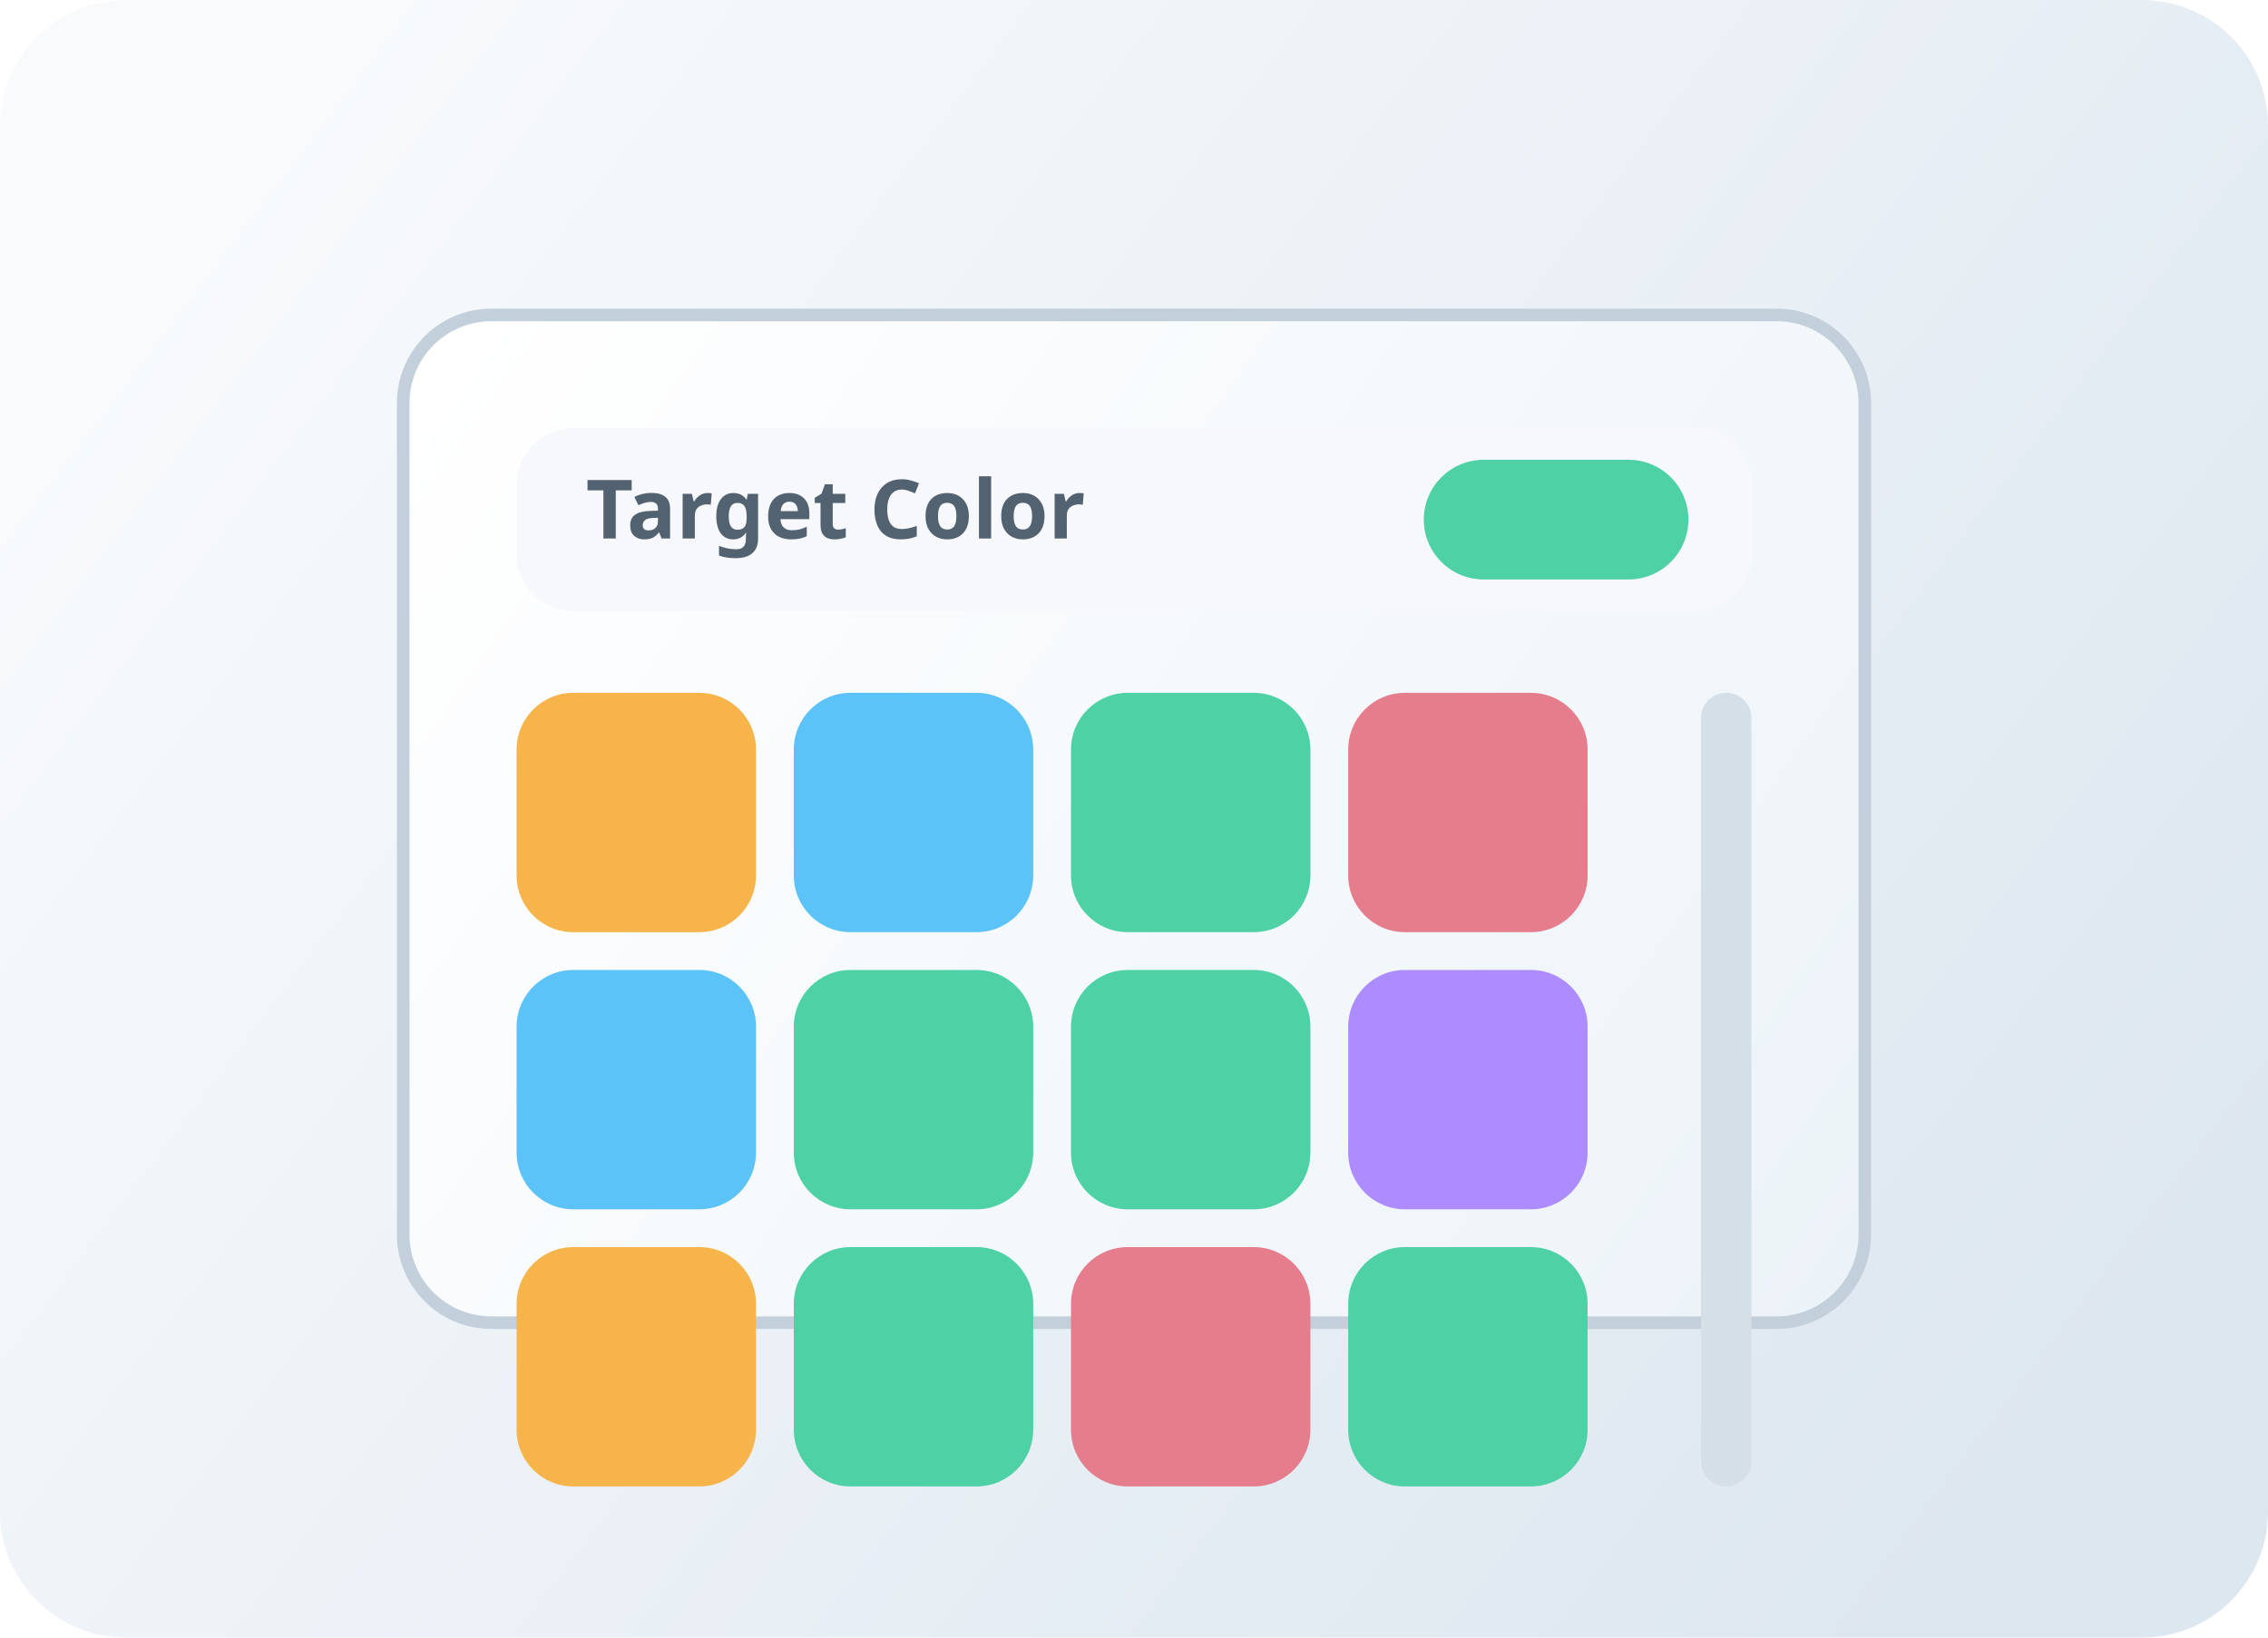
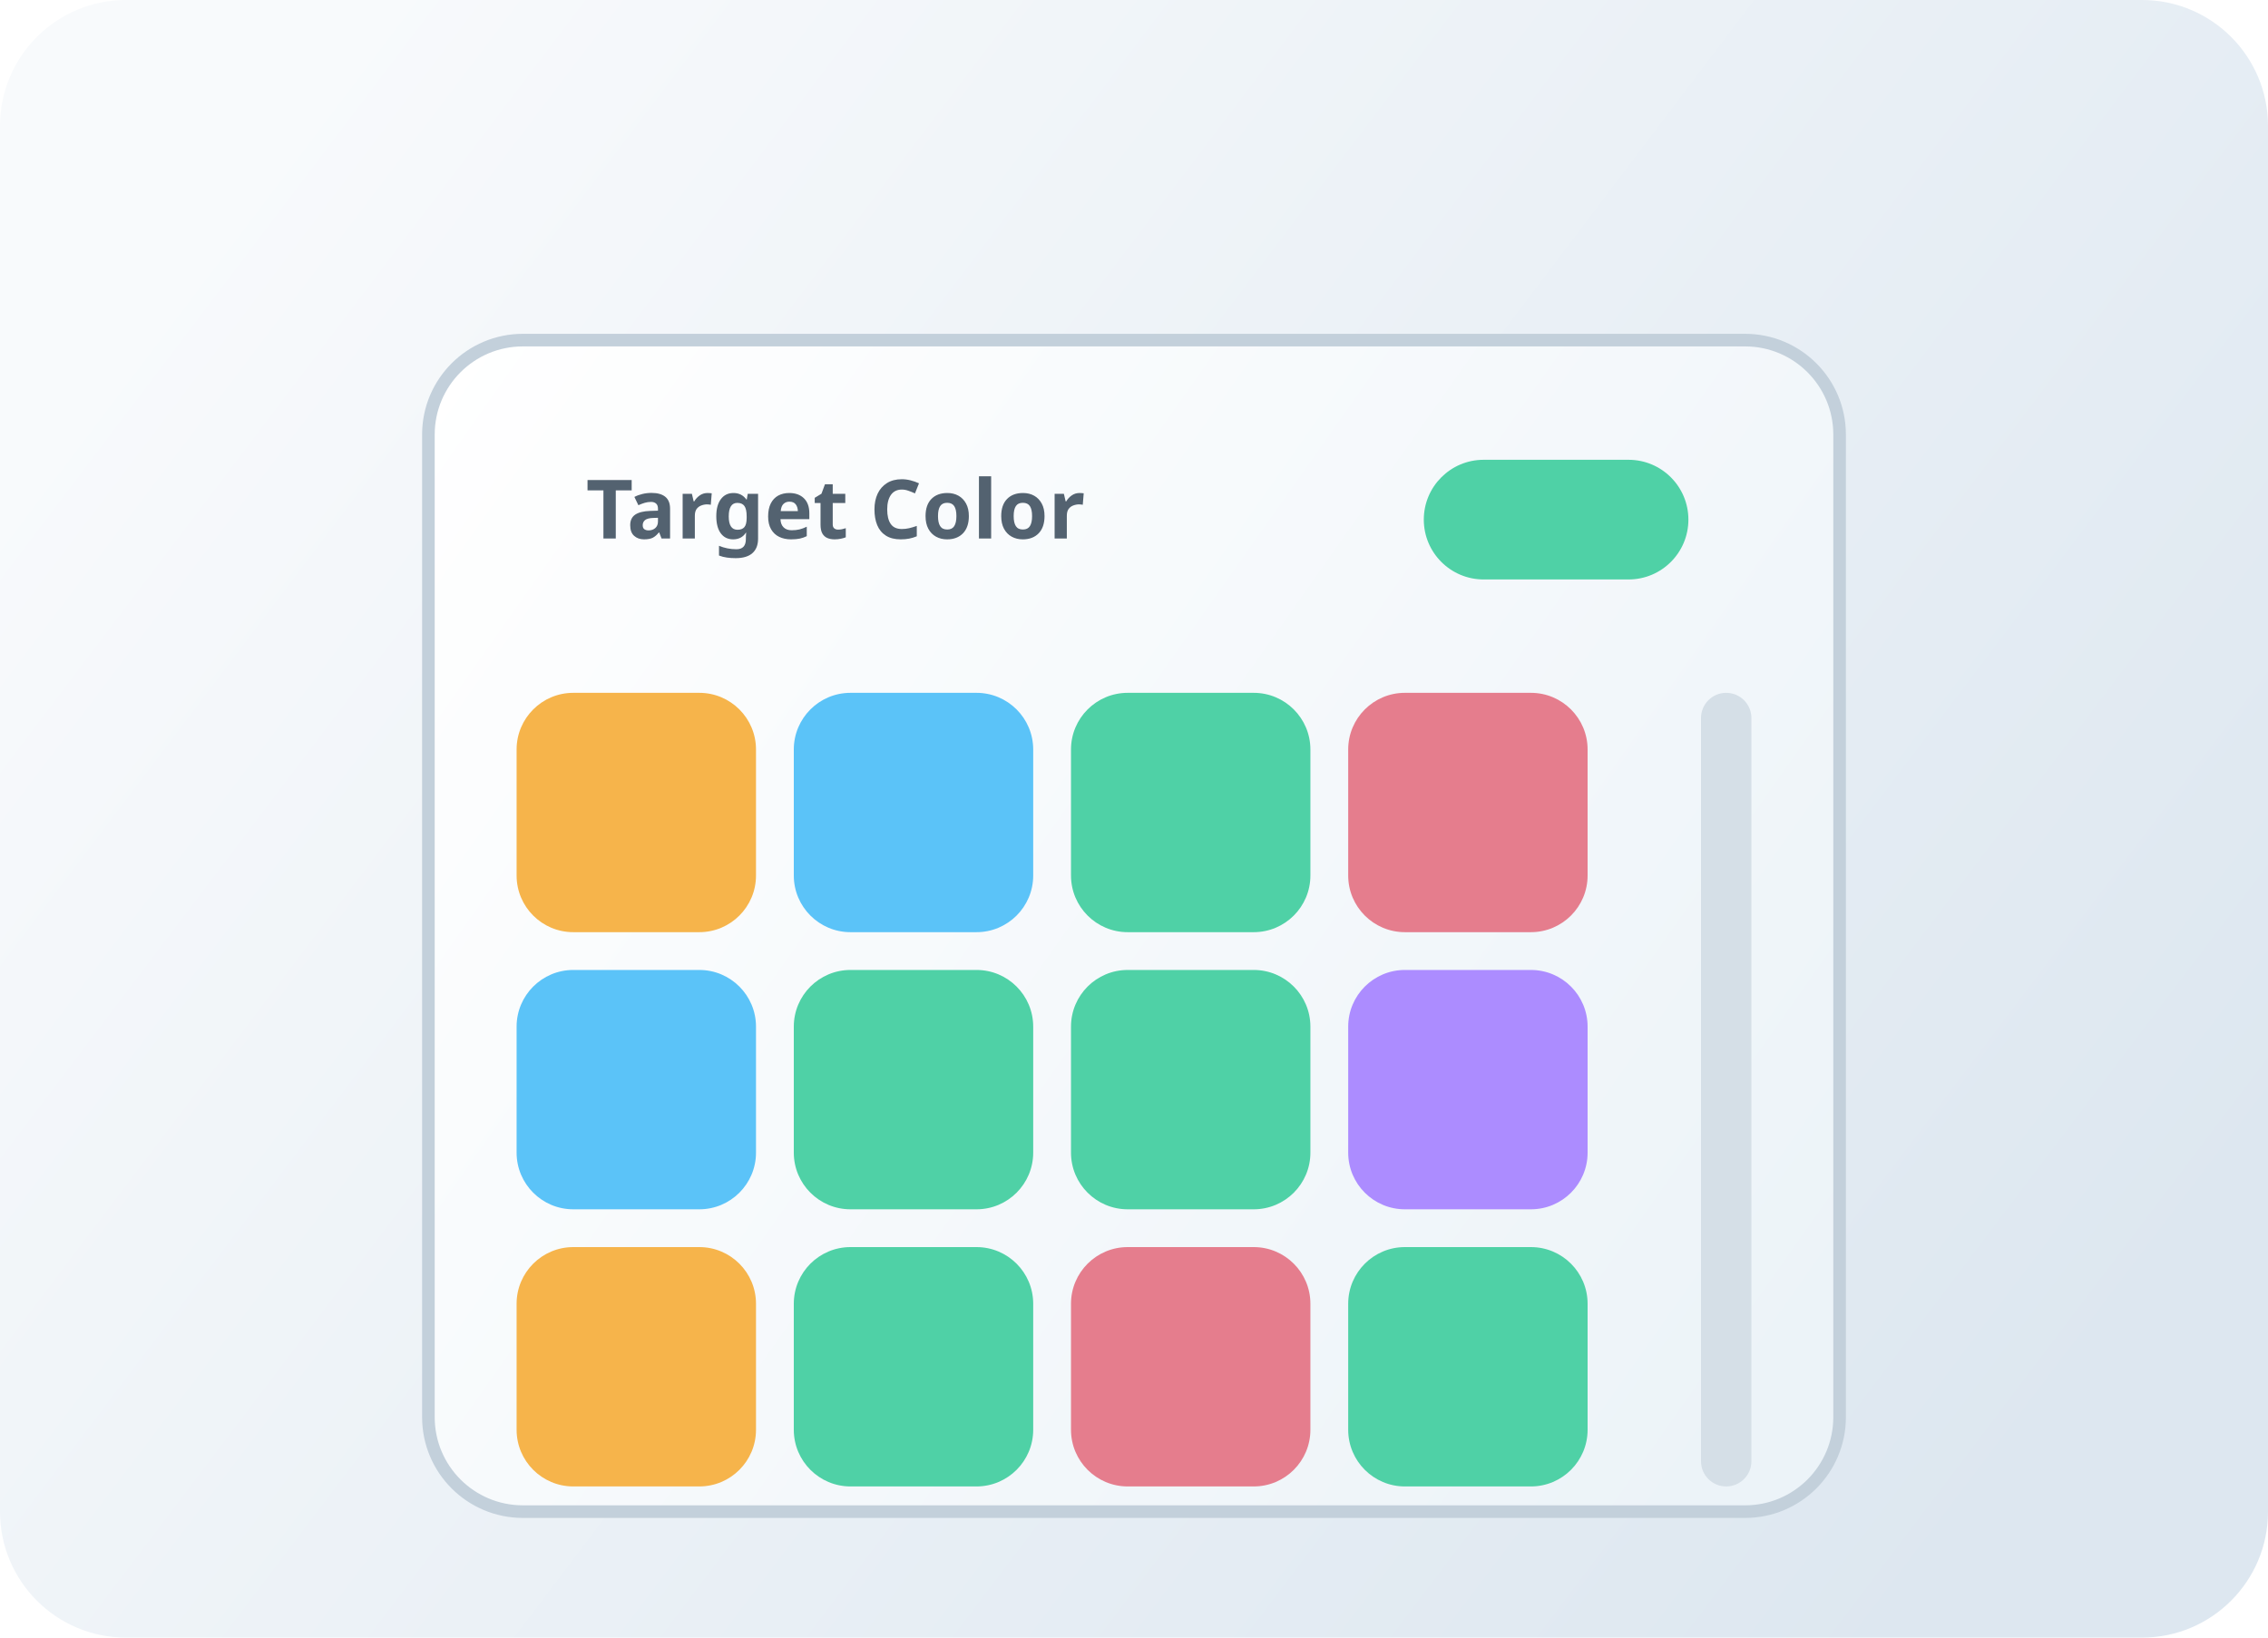
<svg xmlns="http://www.w3.org/2000/svg" width="720" height="520" viewBox="0 0 720 520" fill="none">
  <defs>
    <linearGradient id="bg" x1="80" y1="48" x2="640" y2="472" gradientUnits="userSpaceOnUse">
      <stop stop-color="#F8FAFC" />
      <stop offset="1" stop-color="#DDE7F0" />
    </linearGradient>
    <linearGradient id="panel" x1="140" y1="110" x2="580" y2="420" gradientUnits="userSpaceOnUse">
      <stop stop-color="#FFFFFF" />
      <stop offset="1" stop-color="#ECF3F8" />
    </linearGradient>
  </defs>
  <rect width="720" height="520" rx="40" fill="url(#bg)" />
-   <rect x="128" y="100" width="464" height="320" rx="28" fill="url(#panel)" stroke="#C3D0DB" stroke-width="4" />
-   <rect x="164" y="136" width="392" height="58" rx="18" fill="#F6F8FB" />
+   <rect x="136" y="108" width="448" height="372" rx="30" fill="url(#panel)" stroke="#C3D0DB" stroke-width="4" />
  <rect x="452" y="146" width="84" height="38" rx="19" fill="#4FD1A6" />
  <text x="186" y="171" fill="#536270" font-family="ui-sans-serif, system-ui" font-size="26" font-weight="700">Target Color</text>
  <g transform="translate(164 220)">
    <rect x="0" y="0" width="76" height="76" rx="18" fill="#F6B44B" />
    <rect x="88" y="0" width="76" height="76" rx="18" fill="#5BC3F8" />
    <rect x="176" y="0" width="76" height="76" rx="18" fill="#4FD1A6" />
    <rect x="264" y="0" width="76" height="76" rx="18" fill="#E57D8D" />
    <rect x="0" y="88" width="76" height="76" rx="18" fill="#5BC3F8" />
    <rect x="88" y="88" width="76" height="76" rx="18" fill="#4FD1A6" />
    <rect x="176" y="88" width="76" height="76" rx="18" fill="#4FD1A6" />
    <rect x="264" y="88" width="76" height="76" rx="18" fill="#AC8CFF" />
    <rect x="0" y="176" width="76" height="76" rx="18" fill="#F6B44B" />
    <rect x="88" y="176" width="76" height="76" rx="18" fill="#4FD1A6" />
    <rect x="176" y="176" width="76" height="76" rx="18" fill="#E57D8D" />
    <rect x="264" y="176" width="76" height="76" rx="18" fill="#4FD1A6" />
    <rect x="376" y="0" width="16" height="252" rx="8" fill="#D5DFE7" />
  </g>
</svg>
